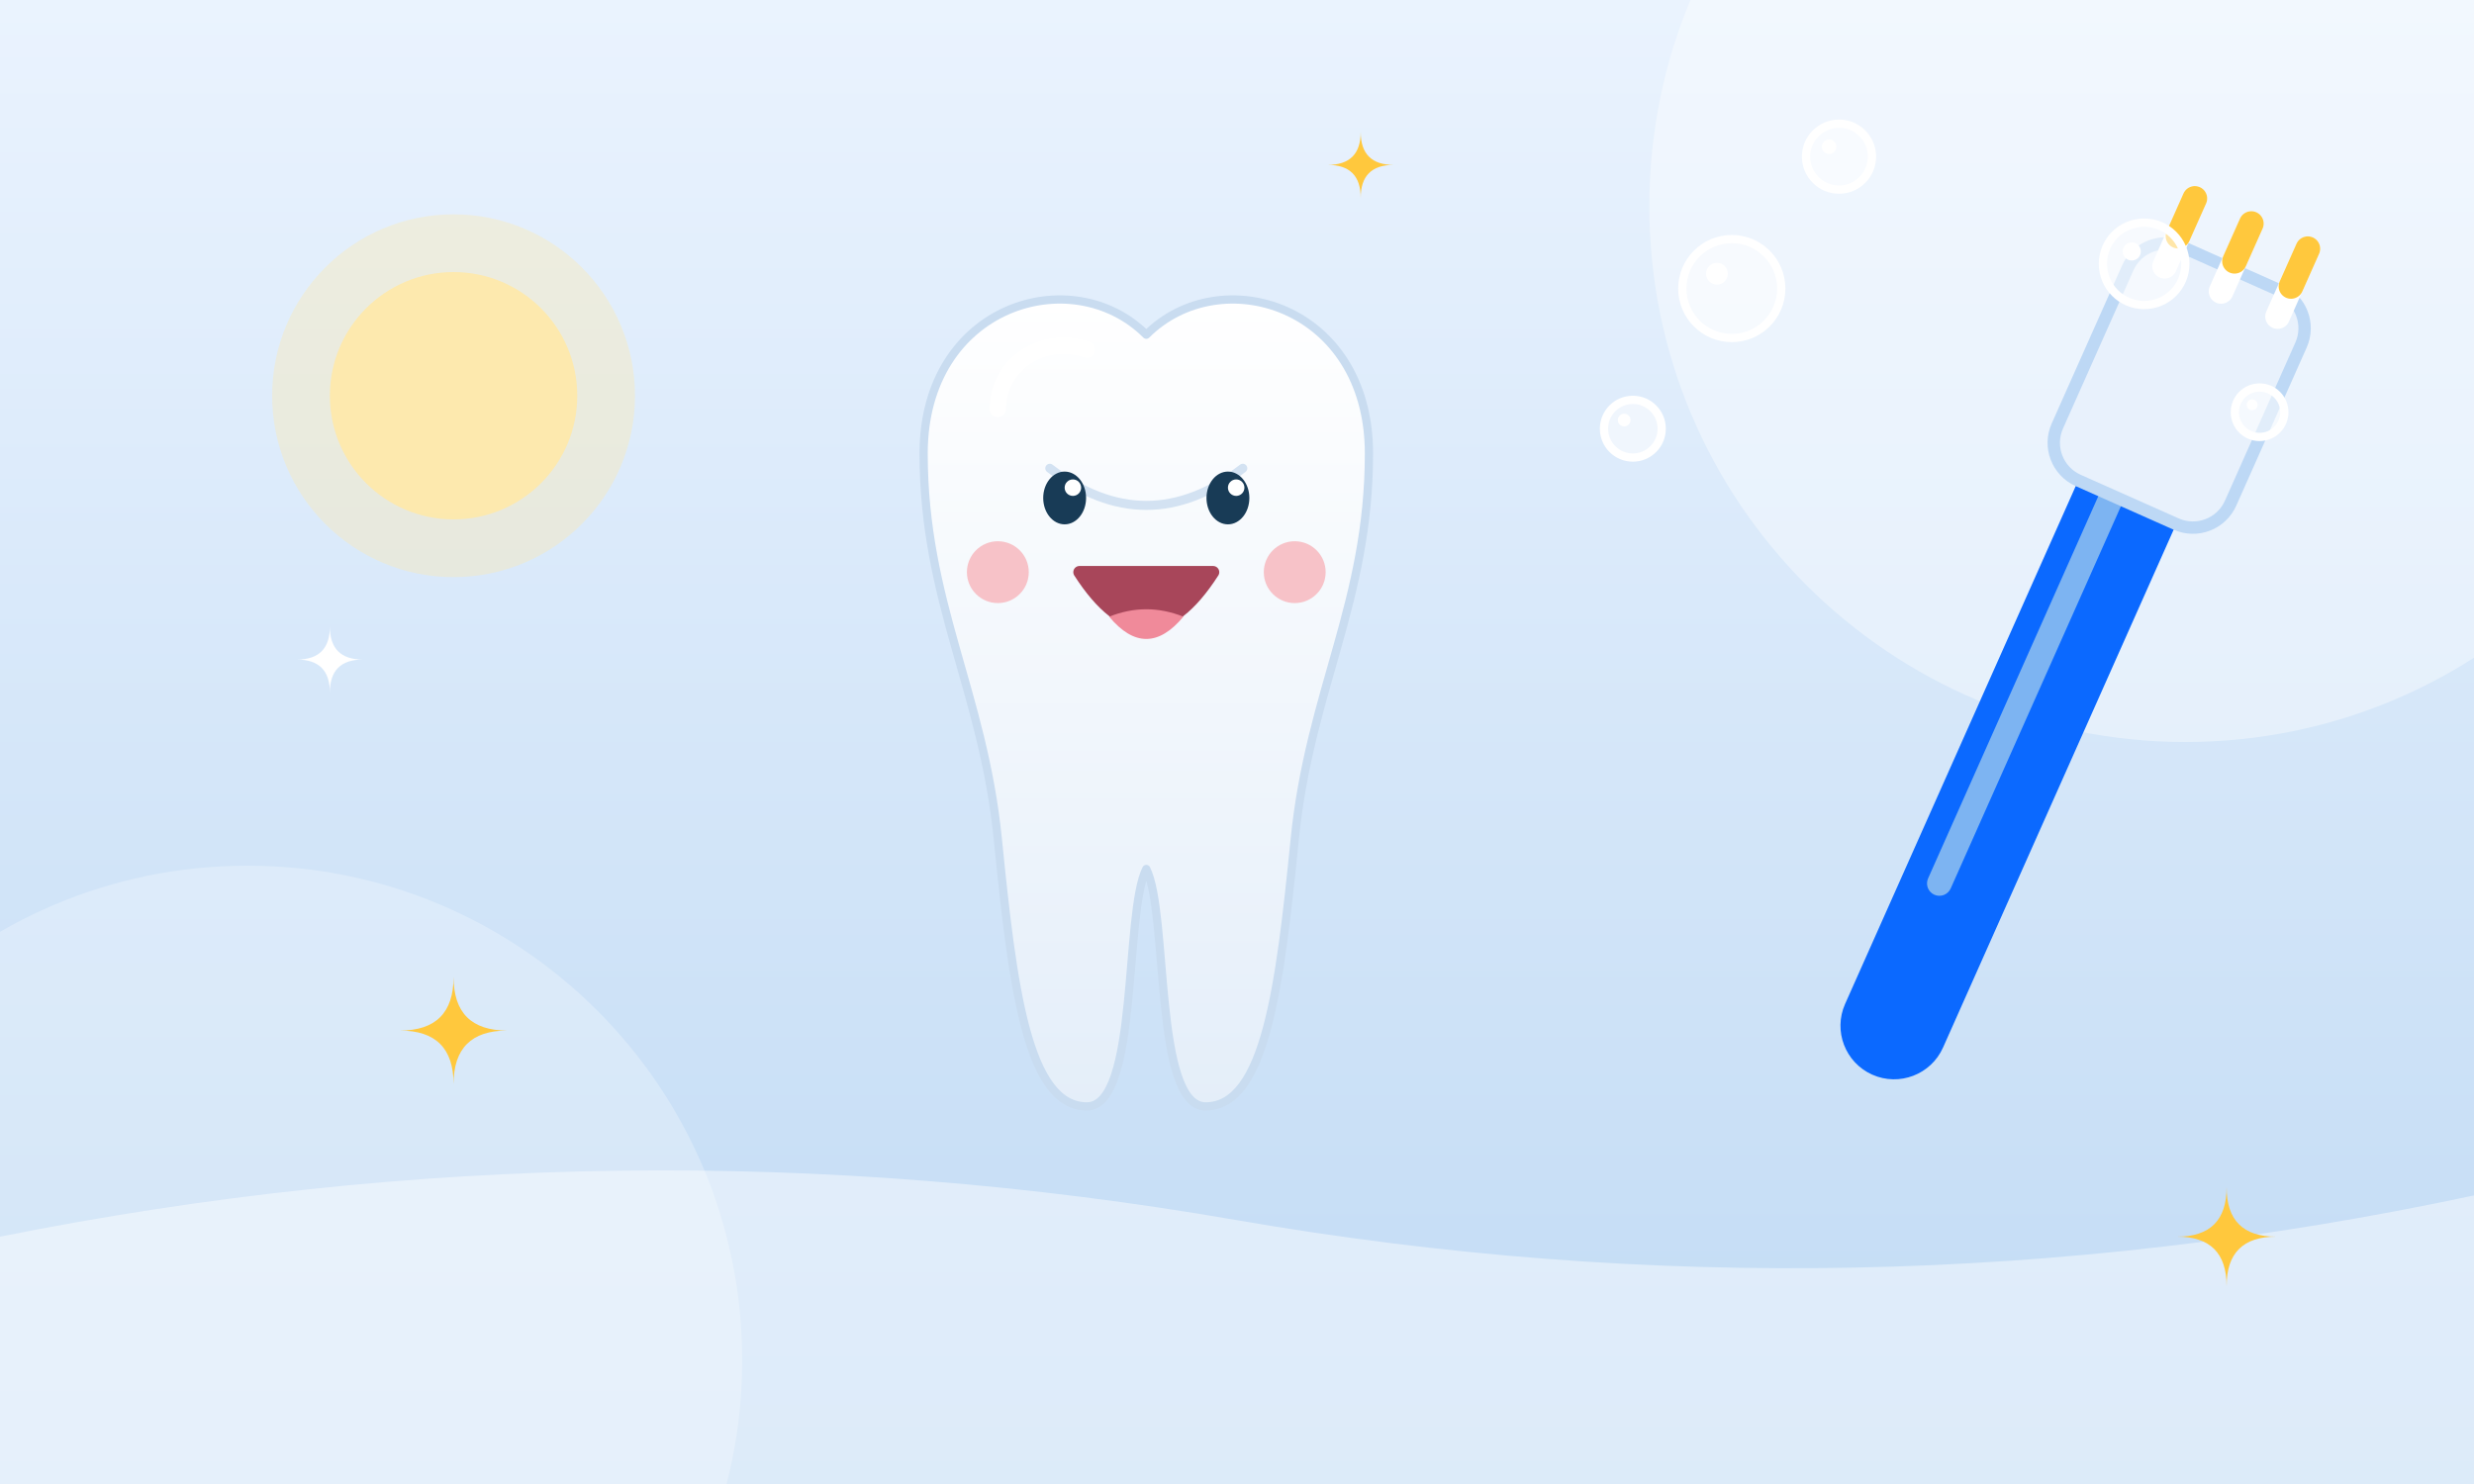
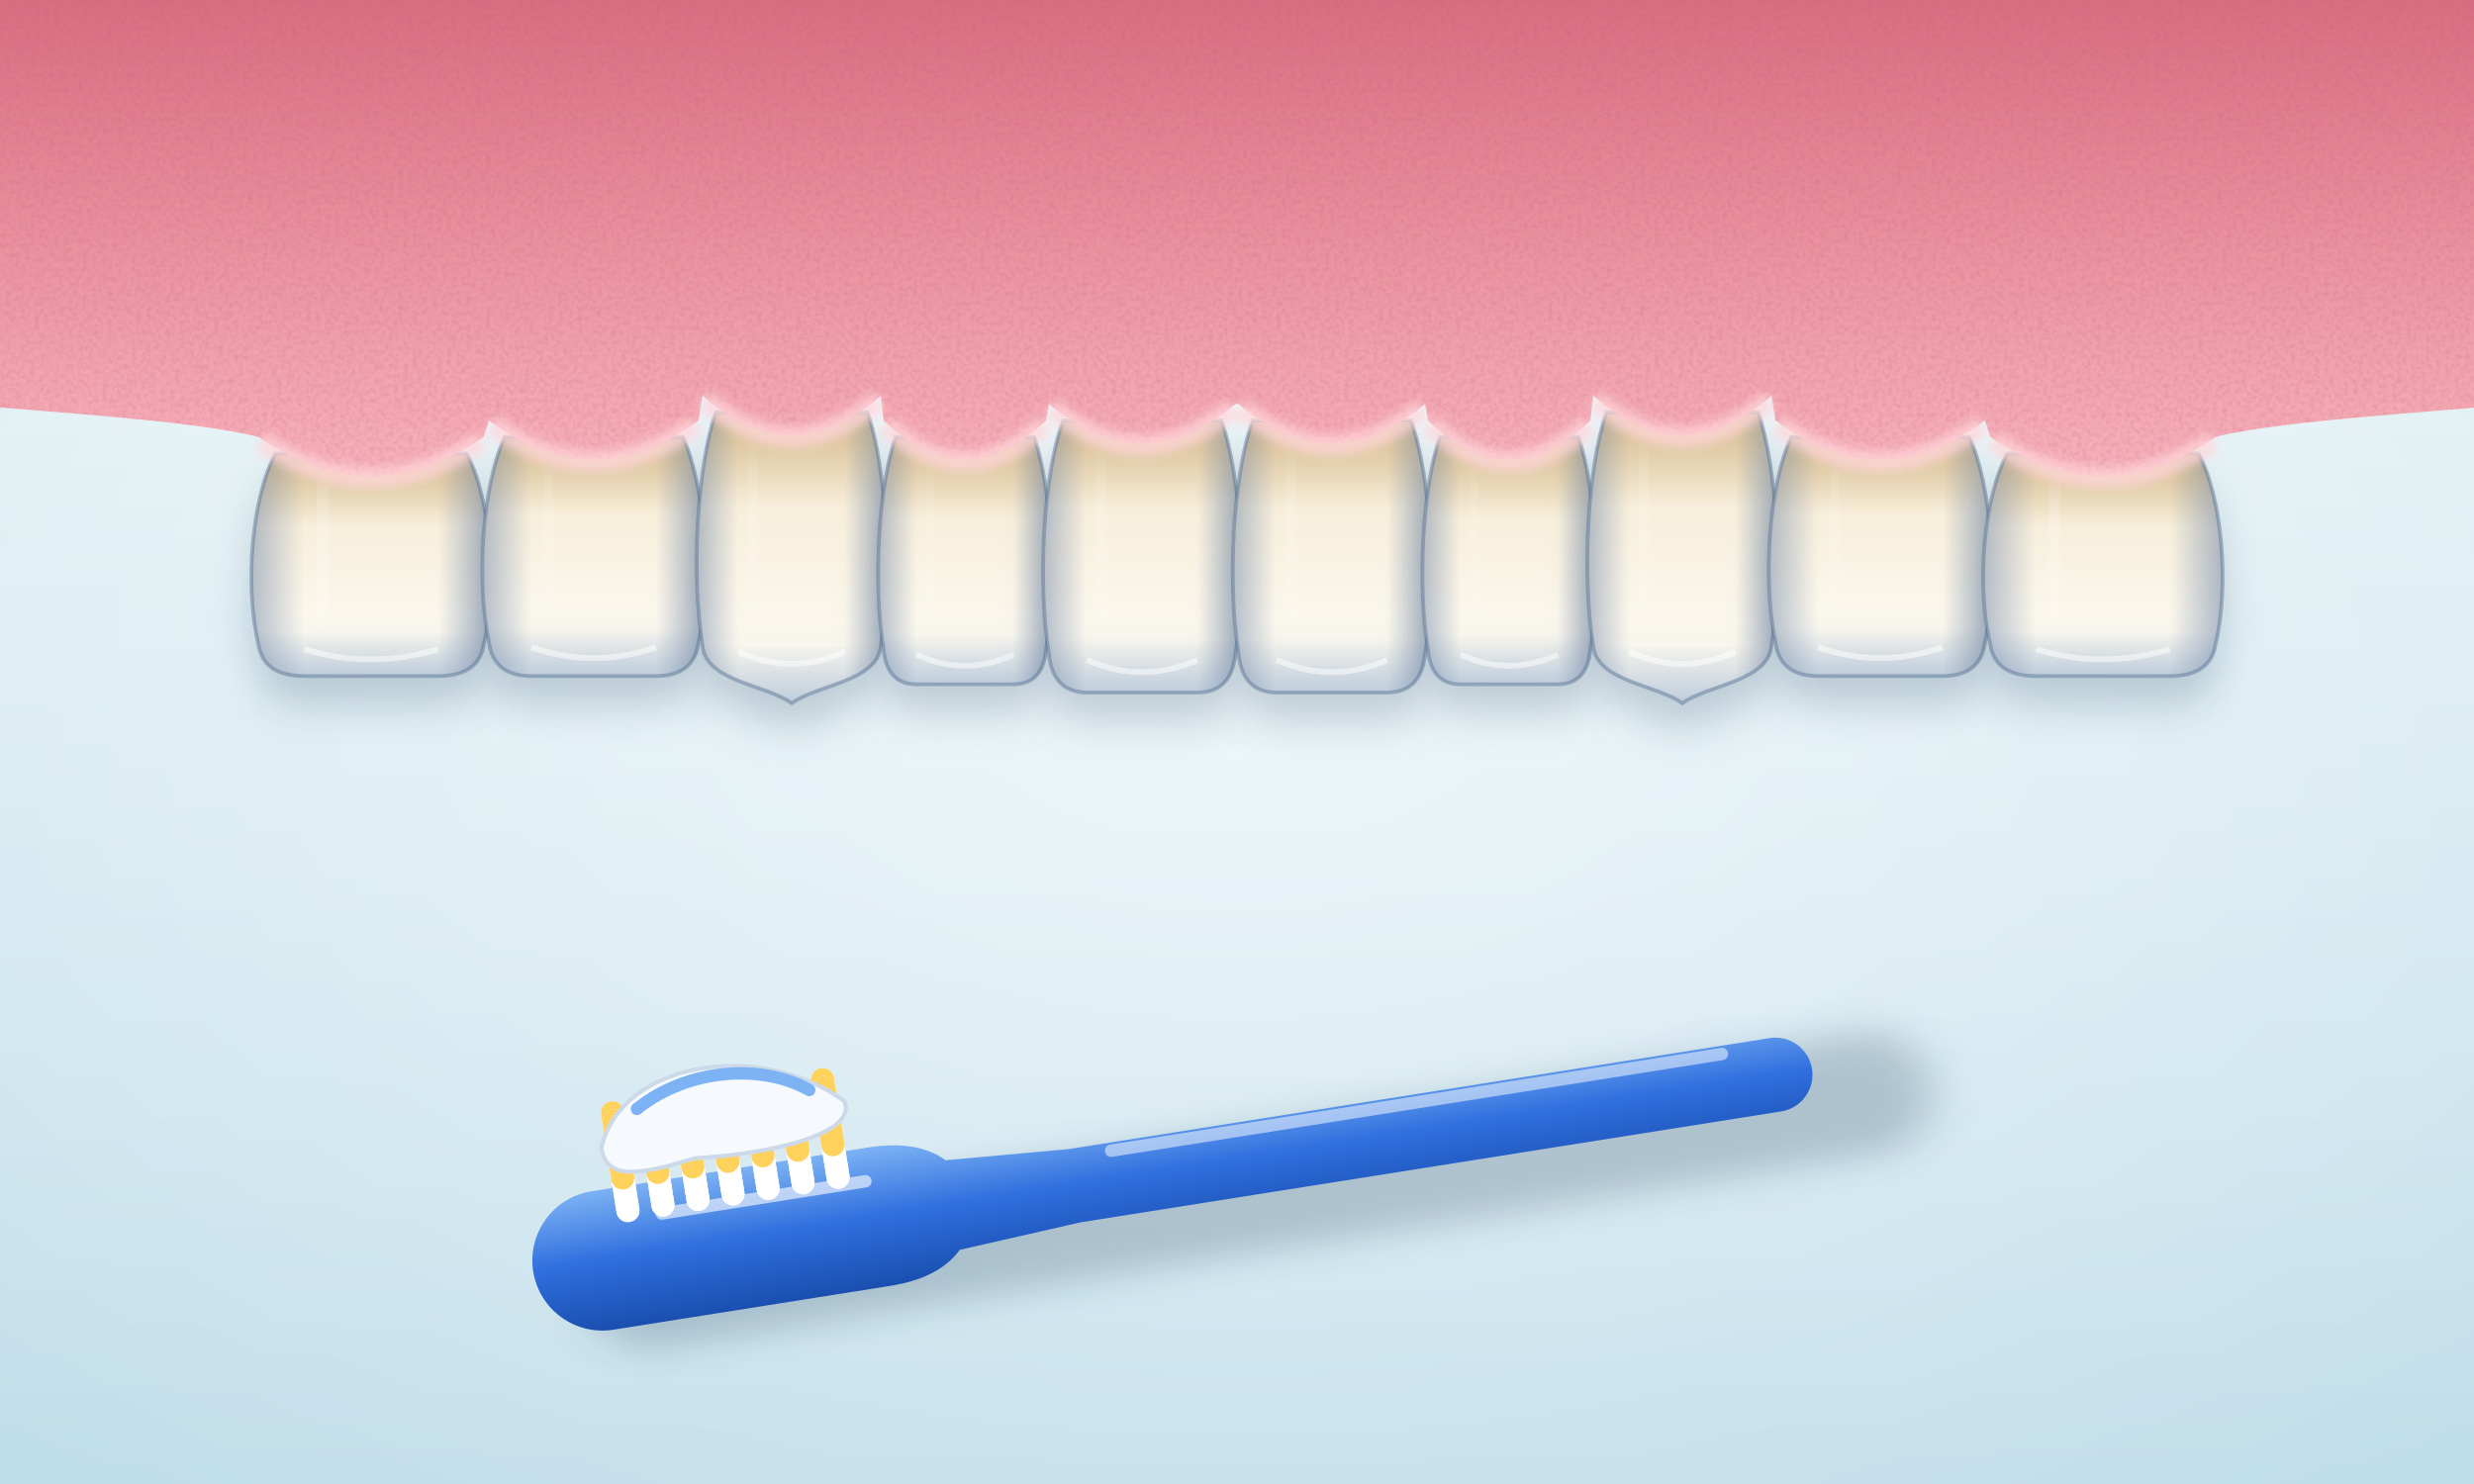
<svg xmlns="http://www.w3.org/2000/svg" viewBox="0 0 600 360" width="600" height="360">
  <defs>
-     <linearGradient id="bg" x1="0" y1="0" x2="0" y2="1">
-       <stop offset="0" stop-color="#EAF3FE" />
-       <stop offset="1" stop-color="#C0DAF4" />
-     </linearGradient>
-     <linearGradient id="tooth" x1="0" y1="0" x2="0" y2="1">
+     <linearGradient id="bgG" x1="0" y1="0" x2="0" y2="1">
+       <stop offset="0" stop-color="#EAF5F6" />
+       <stop offset="1" stop-color="#BFDDEA" />
+     </linearGradient>
+     <radialGradient id="vig" cx=".5" cy=".45" r=".72">
+       <stop offset="0" stop-color="#fff" stop-opacity=".6" />
+       <stop offset="1" stop-color="#fff" stop-opacity="0" />
+     </radialGradient>
+     <linearGradient id="enamel" x1="0" y1="0" x2="0" y2="1">
+       <stop offset="0" stop-color="#E9D8B4" />
+       <stop offset=".3" stop-color="#F7EEDA" />
+       <stop offset=".72" stop-color="#FBF7EC" />
+       <stop offset="1" stop-color="#EEF0EE" />
+     </linearGradient>
+     <linearGradient id="edgeShade" x1="0" y1="0" x2="1" y2="0">
+       <stop offset="0" stop-color="#6E84A6" stop-opacity=".5" />
+       <stop offset=".22" stop-color="#6E84A6" stop-opacity="0" />
+       <stop offset=".78" stop-color="#6E84A6" stop-opacity="0" />
+       <stop offset="1" stop-color="#6E84A6" stop-opacity=".55" />
+     </linearGradient>
+     <linearGradient id="incisal" x1="0" y1="0" x2="0" y2="1">
+       <stop offset="0" stop-color="#B58A4E" stop-opacity=".4" />
+       <stop offset=".33" stop-color="#B58A4E" stop-opacity="0" />
+       <stop offset=".8" stop-color="#8FA9C8" stop-opacity="0" />
+       <stop offset="1" stop-color="#8FA9C8" stop-opacity=".5" />
+     </linearGradient>
+     <linearGradient id="gumG" x1="0" y1="0" x2="0" y2="1">
+       <stop offset="0" stop-color="#A8384F" />
+       <stop offset=".55" stop-color="#CF6577" />
+       <stop offset="1" stop-color="#EA98A2" />
+     </linearGradient>
+     <linearGradient id="gumV" x1="0" y1="0" x2="0" y2="1">
+       <stop offset="0" stop-color="#EE9CA6" />
+       <stop offset="1" stop-color="#C95C6E" />
+     </linearGradient>
+     <linearGradient id="metal" x1="0" y1="0" x2="1" y2="1">
      <stop offset="0" stop-color="#FFFFFF" />
-       <stop offset="1" stop-color="#E4EEF9" />
-     </linearGradient>
-     <linearGradient id="metal" x1="0" y1="0" x2="1" y2="0">
-       <stop offset="0" stop-color="#F1F5F9" />
-       <stop offset=".5" stop-color="#B7C6D6" />
-       <stop offset="1" stop-color="#8DA1B6" />
-     </linearGradient>
-     <linearGradient id="gum" x1="0" y1="0" x2="0" y2="1">
-       <stop offset="0" stop-color="#F7B4BA" />
-       <stop offset="1" stop-color="#EE96A0" />
-     </linearGradient>
+       <stop offset=".35" stop-color="#C3CCD6" />
+       <stop offset=".7" stop-color="#7C8997" />
+       <stop offset="1" stop-color="#D4DCE4" />
+     </linearGradient>
+     <linearGradient id="metalH" x1="0" y1="0" x2="1" y2="0">
+       <stop offset="0" stop-color="#8C99A8" />
+       <stop offset=".3" stop-color="#F4F7FA" />
+       <stop offset=".6" stop-color="#AAB6C3" />
+       <stop offset="1" stop-color="#6F7D8C" />
+     </linearGradient>
+     <linearGradient id="dentin" x1="0" y1="0" x2="1" y2="0">
+       <stop offset="0" stop-color="#D8BE86" />
+       <stop offset=".5" stop-color="#EBD7A6" />
+       <stop offset="1" stop-color="#CDB07A" />
+     </linearGradient>
+     <filter id="b1" x="-20%" y="-20%" width="140%" height="140%">
+       <feGaussianBlur stdDeviation="1.2" />
+     </filter>
+     <filter id="b2" x="-30%" y="-30%" width="160%" height="160%">
+       <feGaussianBlur stdDeviation="2.4" />
+     </filter>
+     <filter id="b5" x="-40%" y="-40%" width="180%" height="180%">
+       <feGaussianBlur stdDeviation="5" />
+     </filter>
+     <filter id="b9" x="-40%" y="-40%" width="180%" height="180%">
+       <feGaussianBlur stdDeviation="9" />
+     </filter>
+     <filter id="gumTex" x="0" y="0" width="100%" height="100%">
+       <feTurbulence type="fractalNoise" baseFrequency=".85" numOctaves="2" seed="4" result="n" />
+       <feColorMatrix in="n" type="matrix" values="0 0 0 0 .55  0 0 0 0 .1  0 0 0 0 .2  0 0 0 1.1 -.42" result="c" />
+       <feComposite in="c" in2="SourceGraphic" operator="in" />
+     </filter>
+     <filter id="boneTex" x="0" y="0" width="100%" height="100%">
+       <feTurbulence type="fractalNoise" baseFrequency=".03 .06" numOctaves="3" seed="9" result="n" />
+       <feColorMatrix in="n" type="matrix" values="0 0 0 0 .66  0 0 0 0 .5  0 0 0 0 .32  0 0 0 2 -.7" result="c" />
+       <feComposite in="c" in2="SourceGraphic" operator="in" />
+     </filter>
+     <filter id="skinTex" x="0" y="0" width="100%" height="100%">
+       <feTurbulence type="fractalNoise" baseFrequency="1.2" numOctaves="2" seed="2" result="n" />
+       <feColorMatrix in="n" type="matrix" values="0 0 0 0 .4  0 0 0 0 .1  0 0 0 0 .15  0 0 0 .8 -.3" result="c" />
+       <feComposite in="c" in2="SourceGraphic" operator="in" />
+     </filter>
  </defs>
-   <rect width="600" height="360" fill="url(#bg)" />
-   <circle cx="530" cy="50" r="130" fill="#fff" opacity="0.38" />
-   <circle cx="60" cy="330" r="120" fill="#fff" opacity="0.26" />
-   <circle cx="110" cy="96" r="30" fill="#FFE9A8" opacity=".9" />
-   <circle cx="110" cy="96" r="44" fill="#FFE9A8" opacity=".35" />
-   <path d="M0 300Q150 270 300 296T600 290V360H0Z" fill="#fff" opacity=".45" />
-   <g transform="translate(188 56) scale(1.8)">
-     <path d="M20 30C20 10 40 4 50 14C60 4 80 10 80 30C80 50 72 62 70 82C68 102 66 118 58 118C51 118 53 92 50 86C47 92 49 118 42 118C34 118 32 102 30 82C28 62 20 50 20 30Z" fill="url(#tooth)" stroke="#C9DCF0" stroke-width="1.11" stroke-linejoin="round" />
-     <path d="M37 32Q50 42 63 32" fill="none" stroke="#D3E2F2" stroke-width="1.22" stroke-linecap="round" />
-     <path d="M30 24C30 18 36 14 42 16" fill="none" stroke="#fff" stroke-width="2.22" stroke-linecap="round" />
+   <rect width="600" height="360" fill="url(#bgG)" />
+   <rect width="600" height="360" fill="url(#vig)" />
+   <path d="M66.8 110.0L113.2 110.0C119.0 120.8 120.7 142.4 117.3 156.4Q116.1 164.0 106.2 164.0L73.8 164.0Q63.9 164.0 62.7 156.4C59.3 142.4 61.0 120.8 66.8 110.0Z" fill="#1c3a5c" opacity=".22" transform="translate(0 7)" filter="url(#b5)" />
+   <path d="M66.8 110.0L113.2 110.0C119.0 120.8 120.7 142.4 117.3 156.4Q116.1 164.0 106.2 164.0L73.8 164.0Q63.9 164.0 62.7 156.4C59.3 142.4 61.0 120.8 66.8 110.0Z" fill="url(#enamel)" />
+   <path d="M66.8 110.0L113.2 110.0C119.0 120.8 120.7 142.4 117.3 156.4Q116.1 164.0 106.2 164.0L73.8 164.0Q63.9 164.0 62.7 156.4C59.3 142.4 61.0 120.8 66.8 110.0Z" fill="url(#incisal)" />
+   <path d="M66.8 110.0L113.2 110.0C119.0 120.8 120.7 142.4 117.3 156.4Q116.1 164.0 106.2 164.0L73.8 164.0Q63.9 164.0 62.7 156.4C59.3 142.4 61.0 120.8 66.8 110.0Z" fill="url(#edgeShade)" />
+   <path d="M78.4 120.8Q76.1 134.8 79.0 147.8" stroke="#fff" stroke-width="7.5" stroke-linecap="round" fill="none" opacity=".75" filter="url(#b2)" />
+   <path d="M73.8 157.5Q90.0 162.4 106.2 157.5" stroke="#fff" stroke-width="1.4" fill="none" opacity=".5" />
+   <path d="M66.8 110.0L113.2 110.0C119.0 120.8 120.7 142.4 117.3 156.4Q116.1 164.0 106.2 164.0L73.8 164.0Q63.9 164.0 62.7 156.4C59.3 142.4 61.0 120.8 66.8 110.0Z" fill="none" stroke="#5F7899" stroke-opacity=".5" stroke-width=".9" />
+   <path d="M122.4 106.0L165.6 106.0C171.0 117.6 172.6 140.8 169.4 155.9Q168.3 164.0 159.1 164.0L128.9 164.0Q119.7 164.0 118.6 155.9C115.4 140.8 117.0 117.6 122.4 106.0Z" fill="#1c3a5c" opacity=".22" transform="translate(0 7)" filter="url(#b5)" />
+   <path d="M122.4 106.0L165.6 106.0C171.0 117.6 172.6 140.8 169.4 155.9Q168.3 164.0 159.1 164.0L128.9 164.0Q119.7 164.0 118.6 155.9C115.4 140.8 117.0 117.6 122.4 106.0Z" fill="url(#enamel)" />
+   <path d="M122.4 106.0L165.6 106.0C171.0 117.6 172.6 140.8 169.4 155.9Q168.3 164.0 159.1 164.0L128.9 164.0Q119.7 164.0 118.6 155.9C115.4 140.8 117.0 117.6 122.4 106.0Z" fill="url(#incisal)" />
+   <path d="M122.4 106.0L165.6 106.0C171.0 117.6 172.6 140.8 169.4 155.9Q168.3 164.0 159.1 164.0L128.9 164.0Q119.7 164.0 118.6 155.9C115.4 140.8 117.0 117.6 122.4 106.0Z" fill="url(#edgeShade)" />
+   <path d="M133.2 117.6Q131.0 132.7 133.7 146.6" stroke="#fff" stroke-width="7.0" stroke-linecap="round" fill="none" opacity=".75" filter="url(#b2)" />
+   <path d="M128.9 157.0Q144.0 162.3 159.1 157.0" stroke="#fff" stroke-width="1.4" fill="none" opacity=".5" />
+   <path d="M122.4 106.0L165.6 106.0C171.0 117.6 172.6 140.8 169.4 155.9Q168.3 164.0 159.1 164.0L128.9 164.0Q119.7 164.0 118.6 155.9C115.4 140.8 117.0 117.6 122.4 106.0Z" fill="none" stroke="#5F7899" stroke-opacity=".5" stroke-width=".9" />
+   <path d="M173.6 100.0L210.4 100.0C215.0 113.2 216.4 139.6 213.6 156.8C212.7 165.3 198.4 166.0 192.0 170.6C185.6 166.0 171.3 165.3 170.4 156.8C167.6 139.6 169.0 113.2 173.6 100.0Z" fill="#1c3a5c" opacity=".22" transform="translate(0 7)" filter="url(#b5)" />
+   <path d="M173.6 100.0L210.4 100.0C215.0 113.2 216.4 139.6 213.6 156.8C212.7 165.3 198.4 166.0 192.0 170.6C185.6 166.0 171.3 165.3 170.4 156.8C167.6 139.6 169.0 113.2 173.6 100.0Z" fill="url(#enamel)" />
+   <path d="M173.6 100.0L210.4 100.0C215.0 113.2 216.4 139.6 213.6 156.8C212.7 165.3 198.4 166.0 192.0 170.6C185.6 166.0 171.3 165.3 170.4 156.8C167.6 139.6 169.0 113.2 173.6 100.0Z" fill="url(#incisal)" />
+   <path d="M173.6 100.0L210.4 100.0C215.0 113.2 216.4 139.6 213.6 156.8C212.7 165.3 198.4 166.0 192.0 170.6C185.6 166.0 171.3 165.3 170.4 156.8C167.6 139.6 169.0 113.2 173.6 100.0Z" fill="url(#edgeShade)" />
+   <path d="M182.8 113.2Q181.0 130.4 183.3 146.2" stroke="#fff" stroke-width="6.0" stroke-linecap="round" fill="none" opacity=".75" filter="url(#b2)" />
+   <path d="M179.1 158.1Q192.0 164.0 204.9 158.1" stroke="#fff" stroke-width="1.4" fill="none" opacity=".5" />
+   <path d="M173.6 100.0L210.4 100.0C215.0 113.2 216.4 139.6 213.6 156.8C212.7 165.3 198.4 166.0 192.0 170.6C185.6 166.0 171.3 165.3 170.4 156.8C167.6 139.6 169.0 113.2 173.6 100.0Z" fill="none" stroke="#5F7899" stroke-opacity=".5" stroke-width=".9" />
+   <path d="M217.2 106.0L250.8 106.0C255.0 118.0 256.3 142.0 253.7 157.6Q252.9 166.0 245.8 166.0L222.2 166.0Q215.1 166.0 214.3 157.6C211.7 142.0 213.0 118.0 217.2 106.0Z" fill="#1c3a5c" opacity=".22" transform="translate(0 7)" filter="url(#b5)" />
+   <path d="M217.2 106.0L250.8 106.0C255.0 118.0 256.3 142.0 253.7 157.6Q252.9 166.0 245.8 166.0L222.2 166.0Q215.1 166.0 214.3 157.6C211.7 142.0 213.0 118.0 217.2 106.0Z" fill="url(#enamel)" />
+   <path d="M217.2 106.0L250.8 106.0C255.0 118.0 256.3 142.0 253.7 157.6Q252.9 166.0 245.8 166.0L222.2 166.0Q215.1 166.0 214.3 157.6C211.7 142.0 213.0 118.0 217.2 106.0Z" fill="url(#incisal)" />
+   <path d="M217.2 106.0L250.8 106.0C255.0 118.0 256.3 142.0 253.7 157.6Q252.9 166.0 245.8 166.0L222.2 166.0Q215.1 166.0 214.3 157.6C211.7 142.0 213.0 118.0 217.2 106.0Z" fill="url(#edgeShade)" />
+   <path d="M225.6 118.0Q223.9 133.6 226.0 148.0" stroke="#fff" stroke-width="5.5" stroke-linecap="round" fill="none" opacity=".75" filter="url(#b2)" />
+   <path d="M222.2 158.8Q234.0 164.2 245.8 158.8" stroke="#fff" stroke-width="1.4" fill="none" opacity=".5" />
+   <path d="M217.2 106.0L250.8 106.0C255.0 118.0 256.3 142.0 253.7 157.6Q252.9 166.0 245.8 166.0L222.2 166.0Q215.1 166.0 214.3 157.6C211.7 142.0 213.0 118.0 217.2 106.0Z" fill="none" stroke="#5F7899" stroke-opacity=".5" stroke-width=".9" />
+   <path d="M257.8 102.0L296.2 102.0C301.0 115.2 302.4 141.6 299.6 158.8Q298.6 168.0 290.4 168.0L263.6 168.0Q255.4 168.0 254.4 158.8C251.6 141.6 253.0 115.2 257.8 102.0Z" fill="#1c3a5c" opacity=".22" transform="translate(0 7)" filter="url(#b5)" />
+   <path d="M257.8 102.0L296.2 102.0C301.0 115.2 302.4 141.6 299.6 158.8Q298.6 168.0 290.4 168.0L263.6 168.0Q255.4 168.0 254.4 158.8C251.6 141.6 253.0 115.2 257.8 102.0Z" fill="url(#enamel)" />
+   <path d="M257.8 102.0L296.2 102.0C301.0 115.2 302.4 141.6 299.6 158.8Q298.6 168.0 290.4 168.0L263.6 168.0Q255.4 168.0 254.4 158.8C251.6 141.6 253.0 115.2 257.8 102.0Z" fill="url(#incisal)" />
+   <path d="M257.8 102.0L296.2 102.0C301.0 115.2 302.4 141.6 299.6 158.8Q298.6 168.0 290.4 168.0L263.6 168.0Q255.4 168.0 254.4 158.8C251.6 141.6 253.0 115.2 257.8 102.0Z" fill="url(#edgeShade)" />
+   <path d="M267.4 115.2Q265.5 132.4 267.9 148.2" stroke="#fff" stroke-width="6.2" stroke-linecap="round" fill="none" opacity=".75" filter="url(#b2)" />
+   <path d="M263.6 160.1Q277.0 166.0 290.4 160.1" stroke="#fff" stroke-width="1.4" fill="none" opacity=".5" />
+   <path d="M257.8 102.0L296.2 102.0C301.0 115.2 302.4 141.6 299.6 158.8Q298.6 168.0 290.4 168.0L263.6 168.0Q255.4 168.0 254.4 158.8C251.6 141.6 253.0 115.2 257.8 102.0Z" fill="none" stroke="#5F7899" stroke-opacity=".5" stroke-width=".9" />
+   <path d="M303.8 102.0L342.2 102.0C347.0 115.2 348.4 141.6 345.6 158.8Q344.6 168.0 336.4 168.0L309.6 168.0Q301.4 168.0 300.4 158.8C297.6 141.6 299.0 115.2 303.8 102.0Z" fill="#1c3a5c" opacity=".22" transform="translate(0 7)" filter="url(#b5)" />
+   <path d="M303.8 102.0L342.2 102.0C347.0 115.2 348.4 141.6 345.6 158.8Q344.6 168.0 336.4 168.0L309.6 168.0Q301.4 168.0 300.4 158.8C297.6 141.6 299.0 115.2 303.8 102.0Z" fill="url(#enamel)" />
+   <path d="M303.8 102.0L342.2 102.0C347.0 115.2 348.4 141.6 345.6 158.8Q344.6 168.0 336.4 168.0L309.6 168.0Q301.4 168.0 300.4 158.8C297.6 141.6 299.0 115.2 303.8 102.0Z" fill="url(#incisal)" />
+   <path d="M303.8 102.0L342.2 102.0C347.0 115.2 348.4 141.6 345.6 158.8Q344.6 168.0 336.4 168.0L309.6 168.0Q301.4 168.0 300.4 158.8C297.6 141.6 299.0 115.2 303.8 102.0Z" fill="url(#edgeShade)" />
+   <path d="M313.4 115.2Q311.5 132.4 313.9 148.2" stroke="#fff" stroke-width="6.2" stroke-linecap="round" fill="none" opacity=".75" filter="url(#b2)" />
+   <path d="M309.6 160.1Q323.0 166.0 336.4 160.1" stroke="#fff" stroke-width="1.4" fill="none" opacity=".5" />
+   <path d="M303.8 102.0L342.2 102.0C347.0 115.2 348.4 141.6 345.6 158.8Q344.6 168.0 336.4 168.0L309.6 168.0Q301.4 168.0 300.4 158.8C297.6 141.6 299.0 115.2 303.8 102.0Z" fill="none" stroke="#5F7899" stroke-opacity=".5" stroke-width=".9" />
+   <path d="M349.2 106.0L382.8 106.0C387.0 118.0 388.3 142.0 385.7 157.6Q384.9 166.0 377.8 166.0L354.2 166.0Q347.1 166.0 346.3 157.6C343.7 142.0 345.0 118.0 349.2 106.0Z" fill="#1c3a5c" opacity=".22" transform="translate(0 7)" filter="url(#b5)" />
+   <path d="M349.2 106.0L382.8 106.0C387.0 118.0 388.3 142.0 385.7 157.6Q384.9 166.0 377.8 166.0L354.2 166.0Q347.1 166.0 346.3 157.6C343.7 142.0 345.0 118.0 349.2 106.0Z" fill="url(#enamel)" />
+   <path d="M349.2 106.0L382.8 106.0C387.0 118.0 388.3 142.0 385.7 157.6Q384.9 166.0 377.8 166.0L354.2 166.0Q347.1 166.0 346.3 157.6C343.7 142.0 345.0 118.0 349.2 106.0Z" fill="url(#incisal)" />
+   <path d="M349.2 106.0L382.8 106.0C387.0 118.0 388.3 142.0 385.7 157.6Q384.9 166.0 377.8 166.0L354.2 166.0Q347.1 166.0 346.3 157.6C343.7 142.0 345.0 118.0 349.2 106.0Z" fill="url(#edgeShade)" />
+   <path d="M357.6 118.0Q355.9 133.6 358.0 148.0" stroke="#fff" stroke-width="5.5" stroke-linecap="round" fill="none" opacity=".75" filter="url(#b2)" />
+   <path d="M354.2 158.8Q366.0 164.2 377.8 158.8" stroke="#fff" stroke-width="1.4" fill="none" opacity=".5" />
+   <path d="M349.2 106.0L382.8 106.0C387.0 118.0 388.3 142.0 385.7 157.6Q384.9 166.0 377.8 166.0L354.2 166.0Q347.1 166.0 346.3 157.6C343.7 142.0 345.0 118.0 349.2 106.0Z" fill="none" stroke="#5F7899" stroke-opacity=".5" stroke-width=".9" />
+   <path d="M389.6 100.0L426.4 100.0C431.0 113.2 432.4 139.6 429.6 156.8C428.7 165.3 414.4 166.0 408.0 170.6C401.6 166.0 387.3 165.3 386.4 156.8C383.6 139.6 385.0 113.2 389.6 100.0Z" fill="#1c3a5c" opacity=".22" transform="translate(0 7)" filter="url(#b5)" />
+   <path d="M389.6 100.0L426.4 100.0C431.0 113.2 432.4 139.6 429.6 156.8C428.7 165.3 414.4 166.0 408.0 170.6C401.6 166.0 387.3 165.3 386.4 156.8C383.6 139.6 385.0 113.2 389.6 100.0Z" fill="url(#enamel)" />
+   <path d="M389.6 100.0L426.4 100.0C431.0 113.2 432.4 139.6 429.6 156.8C428.7 165.3 414.4 166.0 408.0 170.6C401.6 166.0 387.3 165.3 386.4 156.8C383.6 139.6 385.0 113.2 389.6 100.0Z" fill="url(#incisal)" />
+   <path d="M389.6 100.0L426.4 100.0C431.0 113.2 432.4 139.6 429.6 156.8C428.7 165.3 414.4 166.0 408.0 170.6C401.6 166.0 387.3 165.3 386.4 156.8C383.6 139.6 385.0 113.2 389.6 100.0Z" fill="url(#edgeShade)" />
+   <path d="M398.8 113.2Q397.0 130.4 399.3 146.2" stroke="#fff" stroke-width="6.0" stroke-linecap="round" fill="none" opacity=".75" filter="url(#b2)" />
+   <path d="M395.1 158.1Q408.0 164.0 420.9 158.1" stroke="#fff" stroke-width="1.4" fill="none" opacity=".5" />
+   <path d="M389.6 100.0L426.4 100.0C431.0 113.2 432.4 139.6 429.6 156.8C428.7 165.3 414.4 166.0 408.0 170.6C401.6 166.0 387.3 165.3 386.4 156.8C383.6 139.6 385.0 113.2 389.6 100.0Z" fill="none" stroke="#5F7899" stroke-opacity=".5" stroke-width=".9" />
+   <path d="M434.4 106.0L477.6 106.0C483.0 117.6 484.6 140.8 481.4 155.9Q480.3 164.0 471.1 164.0L440.9 164.0Q431.7 164.0 430.6 155.9C427.4 140.8 429.0 117.6 434.4 106.0Z" fill="#1c3a5c" opacity=".22" transform="translate(0 7)" filter="url(#b5)" />
+   <path d="M434.4 106.0L477.6 106.0C483.0 117.6 484.6 140.8 481.4 155.9Q480.3 164.0 471.1 164.0L440.9 164.0Q431.7 164.0 430.6 155.9C427.4 140.8 429.0 117.6 434.4 106.0Z" fill="url(#enamel)" />
+   <path d="M434.4 106.0L477.6 106.0C483.0 117.6 484.6 140.8 481.4 155.9Q480.3 164.0 471.1 164.0L440.9 164.0Q431.7 164.0 430.6 155.9C427.4 140.8 429.0 117.6 434.4 106.0Z" fill="url(#incisal)" />
+   <path d="M434.4 106.0L477.6 106.0C483.0 117.6 484.6 140.8 481.4 155.9Q480.3 164.0 471.1 164.0L440.9 164.0Q431.7 164.0 430.6 155.9C427.4 140.8 429.0 117.6 434.4 106.0Z" fill="url(#edgeShade)" />
+   <path d="M445.2 117.6Q443.0 132.7 445.7 146.6" stroke="#fff" stroke-width="7.0" stroke-linecap="round" fill="none" opacity=".75" filter="url(#b2)" />
+   <path d="M440.9 157.0Q456.0 162.3 471.1 157.0" stroke="#fff" stroke-width="1.4" fill="none" opacity=".5" />
+   <path d="M434.4 106.0L477.6 106.0C483.0 117.6 484.6 140.8 481.4 155.9Q480.3 164.0 471.1 164.0L440.9 164.0Q431.7 164.0 430.6 155.9C427.4 140.8 429.0 117.6 434.4 106.0Z" fill="none" stroke="#5F7899" stroke-opacity=".5" stroke-width=".9" />
+   <path d="M486.8 110.0L533.2 110.0C539.0 120.8 540.7 142.4 537.3 156.4Q536.1 164.0 526.2 164.0L493.8 164.0Q483.9 164.0 482.7 156.4C479.3 142.4 481.0 120.8 486.8 110.0Z" fill="#1c3a5c" opacity=".22" transform="translate(0 7)" filter="url(#b5)" />
+   <path d="M486.8 110.0L533.2 110.0C539.0 120.8 540.7 142.4 537.3 156.4Q536.1 164.0 526.2 164.0L493.8 164.0Q483.9 164.0 482.7 156.4C479.3 142.4 481.0 120.8 486.8 110.0Z" fill="url(#enamel)" />
+   <path d="M486.8 110.0L533.2 110.0C539.0 120.8 540.7 142.4 537.3 156.4Q536.1 164.0 526.2 164.0L493.8 164.0Q483.9 164.0 482.7 156.4C479.3 142.4 481.0 120.8 486.8 110.0Z" fill="url(#incisal)" />
+   <path d="M486.8 110.0L533.2 110.0C539.0 120.8 540.7 142.4 537.3 156.4Q536.1 164.0 526.2 164.0L493.8 164.0Q483.9 164.0 482.7 156.4C479.3 142.4 481.0 120.8 486.8 110.0Z" fill="url(#edgeShade)" />
+   <path d="M498.4 120.8Q496.1 134.8 499.0 147.8" stroke="#fff" stroke-width="7.5" stroke-linecap="round" fill="none" opacity=".75" filter="url(#b2)" />
+   <path d="M493.8 157.5Q510.0 162.4 526.2 157.5" stroke="#fff" stroke-width="1.4" fill="none" opacity=".5" />
+   <path d="M486.8 110.0L533.2 110.0C539.0 120.8 540.7 142.4 537.3 156.4Q536.1 164.0 526.2 164.0L493.8 164.0Q483.9 164.0 482.7 156.4C479.3 142.4 481.0 120.8 486.8 110.0Z" fill="none" stroke="#5F7899" stroke-opacity=".5" stroke-width=".9" />
+   <defs>
+     <linearGradient id="gumK" x1="0" y1="0" x2="0" y2="1">
+       <stop offset="0" stop-color="#D4687A" />
+       <stop offset=".6" stop-color="#EC95A1" />
+       <stop offset="1" stop-color="#F6B2BB" />
+     </linearGradient>
+   </defs>
+   <path d="M-10 -10H610V98.0C 590 100.0 553.0 102.0 537.3 106.0L537.3 106.0Q510.0 125.0 482.7 106.0L481.4 102.0Q456.0 121.0 430.6 102.0L429.6 96.0Q408.0 115.0 386.4 96.0L385.7 102.0Q366.0 121.0 346.3 102.0L345.6 98.0Q323.0 117.0 300.4 98.0L299.6 98.0Q277.0 117.0 254.4 98.0L253.7 102.0Q234.0 121.0 214.3 102.0L213.6 96.0Q192.0 115.0 170.4 96.0L169.4 102.0Q144.0 121.0 118.6 102.0L117.3 106.0Q90.0 125.0 62.7 106.0C 47.0 102.0 12 100.0 -10 98.0Z" fill="url(#gumK)" />
+   <path d="M-10 -10H610V98.0C 590 100.0 553.0 102.0 537.3 106.0L537.3 106.0Q510.0 125.0 482.7 106.0L481.4 102.0Q456.0 121.0 430.6 102.0L429.6 96.0Q408.0 115.0 386.4 96.0L385.7 102.0Q366.0 121.0 346.3 102.0L345.6 98.0Q323.0 117.0 300.4 98.0L299.6 98.0Q277.0 117.0 254.4 98.0L253.7 102.0Q234.0 121.0 214.3 102.0L213.6 96.0Q192.0 115.0 170.4 96.0L169.4 102.0Q144.0 121.0 118.6 102.0L117.3 106.0Q90.0 125.0 62.7 106.0C 47.0 102.0 12 100.0 -10 98.0Z" fill="#7a1f33" filter="url(#gumTex)" opacity=".4" />
+   <path d="M63.3 107.0Q90.0 125.0 116.7 107.0M119.2 103.0Q144.0 121.0 168.8 103.0M170.8 97.0Q192.0 115.0 213.2 97.0M214.7 103.0Q234.0 121.0 253.3 103.0M254.9 99.0Q277.0 117.0 299.1 99.0M300.9 99.0Q323.0 117.0 345.1 99.0M346.7 103.0Q366.0 121.0 385.3 103.0M386.8 97.0Q408.0 115.0 429.2 97.0M431.2 103.0Q456.0 121.0 480.8 103.0M483.3 107.0Q510.0 125.0 536.7 107.0" fill="none" stroke="#FFD6DA" stroke-width="5" opacity=".75" filter="url(#b1)" />
+   <g transform="translate(150 292) rotate(-9)">
+     <defs>
+       <linearGradient id="hdl" x1="0" y1="0" x2="0" y2="1">
+         <stop offset="0" stop-color="#7DB2F4" />
+         <stop offset=".5" stop-color="#2F6FDE" />
+         <stop offset="1" stop-color="#1A4FB0" />
+       </linearGradient>
+     </defs>
+     <path d="M0 12H300" stroke="#16324f" stroke-width="30" stroke-linecap="round" opacity=".22" filter="url(#b5)" transform="translate(4 9)" />
+     <path d="M-6 0H62Q74 0 80 6L110 8H282A9 9 0 0 1 282 26H110L80 28Q74 34 62 34H-6A10 10 0 0 1 -6 0Z" fill="url(#hdl)" transform="translate(0 -4)" />
+     <path d="M10 4H60" stroke="#fff" stroke-width="3" stroke-linecap="round" opacity=".6" />
+     <path d="M120 6H270" stroke="#fff" stroke-width="3" stroke-linecap="round" opacity=".5" />
+     <path d="M2.0 2.0V-22" stroke="#FFFFFF" stroke-width="5.6" stroke-linecap="round" />
+     <path d="M2.0 -6V-22" stroke="#FFD25E" stroke-width="5.6" stroke-linecap="round" />
+     <path d="M2.0 2.0V-20" stroke="#FFFFFF" stroke-width="5.6" stroke-linecap="round" />
+     <path d="M2.0 -6V-20" stroke="#FFD25E" stroke-width="5.6" stroke-linecap="round" />
+     <path d="M10.6 2.0V-22" stroke="#FFFFFF" stroke-width="5.6" stroke-linecap="round" />
+     <path d="M10.6 -6V-22" stroke="#FFD25E" stroke-width="5.6" stroke-linecap="round" />
+     <path d="M10.6 2.0V-20" stroke="#FFFFFF" stroke-width="5.6" stroke-linecap="round" />
+     <path d="M10.6 -6V-20" stroke="#FFD25E" stroke-width="5.6" stroke-linecap="round" />
+     <path d="M19.2 2.0V-22" stroke="#FFFFFF" stroke-width="5.6" stroke-linecap="round" />
+     <path d="M19.2 -6V-22" stroke="#FFD25E" stroke-width="5.6" stroke-linecap="round" />
+     <path d="M19.2 2.0V-20" stroke="#FFFFFF" stroke-width="5.6" stroke-linecap="round" />
+     <path d="M19.2 -6V-20" stroke="#FFD25E" stroke-width="5.6" stroke-linecap="round" />
+     <path d="M27.8 2.0V-22" stroke="#FFFFFF" stroke-width="5.6" stroke-linecap="round" />
+     <path d="M27.8 -6V-22" stroke="#FFD25E" stroke-width="5.6" stroke-linecap="round" />
+     <path d="M27.8 2.0V-20" stroke="#FFFFFF" stroke-width="5.6" stroke-linecap="round" />
+     <path d="M27.8 -6V-20" stroke="#FFD25E" stroke-width="5.6" stroke-linecap="round" />
+     <path d="M36.4 2.0V-22" stroke="#FFFFFF" stroke-width="5.6" stroke-linecap="round" />
+     <path d="M36.4 -6V-22" stroke="#FFD25E" stroke-width="5.6" stroke-linecap="round" />
+     <path d="M36.4 2.0V-20" stroke="#FFFFFF" stroke-width="5.6" stroke-linecap="round" />
+     <path d="M36.4 -6V-20" stroke="#FFD25E" stroke-width="5.6" stroke-linecap="round" />
+     <path d="M45.0 2.0V-22" stroke="#FFFFFF" stroke-width="5.6" stroke-linecap="round" />
+     <path d="M45.0 -6V-22" stroke="#FFD25E" stroke-width="5.6" stroke-linecap="round" />
+     <path d="M45.0 2.0V-20" stroke="#FFFFFF" stroke-width="5.6" stroke-linecap="round" />
+     <path d="M45.0 -6V-20" stroke="#FFD25E" stroke-width="5.6" stroke-linecap="round" />
+     <path d="M53.6 2.0V-22" stroke="#FFFFFF" stroke-width="5.6" stroke-linecap="round" />
+     <path d="M53.6 -6V-22" stroke="#FFD25E" stroke-width="5.6" stroke-linecap="round" />
+     <path d="M53.6 2.0V-20" stroke="#FFFFFF" stroke-width="5.6" stroke-linecap="round" />
+     <path d="M53.6 -6V-20" stroke="#FFD25E" stroke-width="5.6" stroke-linecap="round" />
+     <path d="M-2 -14C6 -34 40 -34 58 -16C60 -8 40 -6 20 -8C6 -6 -2 -6 -2 -14Z" fill="#F6FAFF" stroke="#CCD9E8" stroke-width="1" />
+     <path d="M8 -22C22 -30 40 -28 50 -20" fill="none" stroke="#7DB2F4" stroke-width="3" stroke-linecap="round" />
  </g>
-   <ellipse cx="258.2" cy="120.8" rx="5.2" ry="6.4" fill="#183b56" />
-   <circle cx="260.2" cy="118.3" r="2" fill="#fff" />
-   <ellipse cx="297.8" cy="120.8" rx="5.2" ry="6.4" fill="#183b56" />
-   <circle cx="299.8" cy="118.3" r="2" fill="#fff" />
-   <path d="M261.8 138.8Q278.0 164.0 294.2 138.8Z" fill="#A8465A" stroke="#A8465A" stroke-width="3" stroke-linejoin="round" />
-   <path d="M269.0 149.6Q278.0 160.4 287.0 149.6Q278.0 146.0 269.0 149.6Z" fill="#F08A9A" />
-   <circle cx="242.0" cy="138.8" r="7.5" fill="#F7B4BA" opacity=".8" />
-   <circle cx="314.0" cy="138.8" r="7.5" fill="#F7B4BA" opacity=".8" />
-   <g transform="rotate(24 480 200)">
-     <rect x="468" y="96" width="26" height="170" rx="13" fill="#0b69ff" />
-     <rect x="474" y="110" width="6" height="110" rx="3" fill="#7DB4F2" />
-     <rect x="458" y="52" width="46" height="62" rx="10" fill="#E8F1FC" stroke="#BDD8F5" stroke-width="3" />
-     <path d="M466 40V58" stroke="#fff" stroke-width="6" stroke-linecap="round" />
-     <path d="M466 40V50" stroke="#FFC83D" stroke-width="6" stroke-linecap="round" />
-     <path d="M481 40V58" stroke="#fff" stroke-width="6" stroke-linecap="round" />
-     <path d="M481 40V50" stroke="#FFC83D" stroke-width="6" stroke-linecap="round" />
-     <path d="M496 40V58" stroke="#fff" stroke-width="6" stroke-linecap="round" />
-     <path d="M496 40V50" stroke="#FFC83D" stroke-width="6" stroke-linecap="round" />
-   </g>
-   <circle cx="420" cy="70" r="12" fill="#fff" fill-opacity=".55" stroke="#fff" stroke-width="2" />
-   <circle cx="416.4" cy="66.4" r="2.64" fill="#fff" />
-   <circle cx="446" cy="38" r="8" fill="#fff" fill-opacity=".55" stroke="#fff" stroke-width="2" />
-   <circle cx="443.6" cy="35.6" r="1.76" fill="#fff" />
-   <circle cx="396" cy="104" r="7" fill="#fff" fill-opacity=".55" stroke="#fff" stroke-width="2" />
-   <circle cx="393.9" cy="101.9" r="1.54" fill="#fff" />
-   <circle cx="520" cy="64" r="10" fill="#fff" fill-opacity=".55" stroke="#fff" stroke-width="2" />
-   <circle cx="517.0" cy="61.0" r="2.2" fill="#fff" />
-   <circle cx="548" cy="100" r="6" fill="#fff" fill-opacity=".55" stroke="#fff" stroke-width="2" />
-   <circle cx="546.2" cy="98.2" r="1.32" fill="#fff" />
-   <path d="M110 237Q110 250 123 250Q110 250 110 263Q110 250 97 250Q110 250 110 237Z" fill="#FFC83D" opacity="1" />
-   <path d="M540 288Q540 300 552 300Q540 300 540 312Q540 300 528 300Q540 300 540 288Z" fill="#FFC83D" opacity="1" />
-   <path d="M80 152Q80 160 88 160Q80 160 80 168Q80 160 72 160Q80 160 80 152Z" fill="#fff" opacity="1" />
-   <path d="M330 32Q330 40 338 40Q330 40 330 48Q330 40 322 40Q330 40 330 32Z" fill="#FFC83D" opacity="1" />
</svg>
